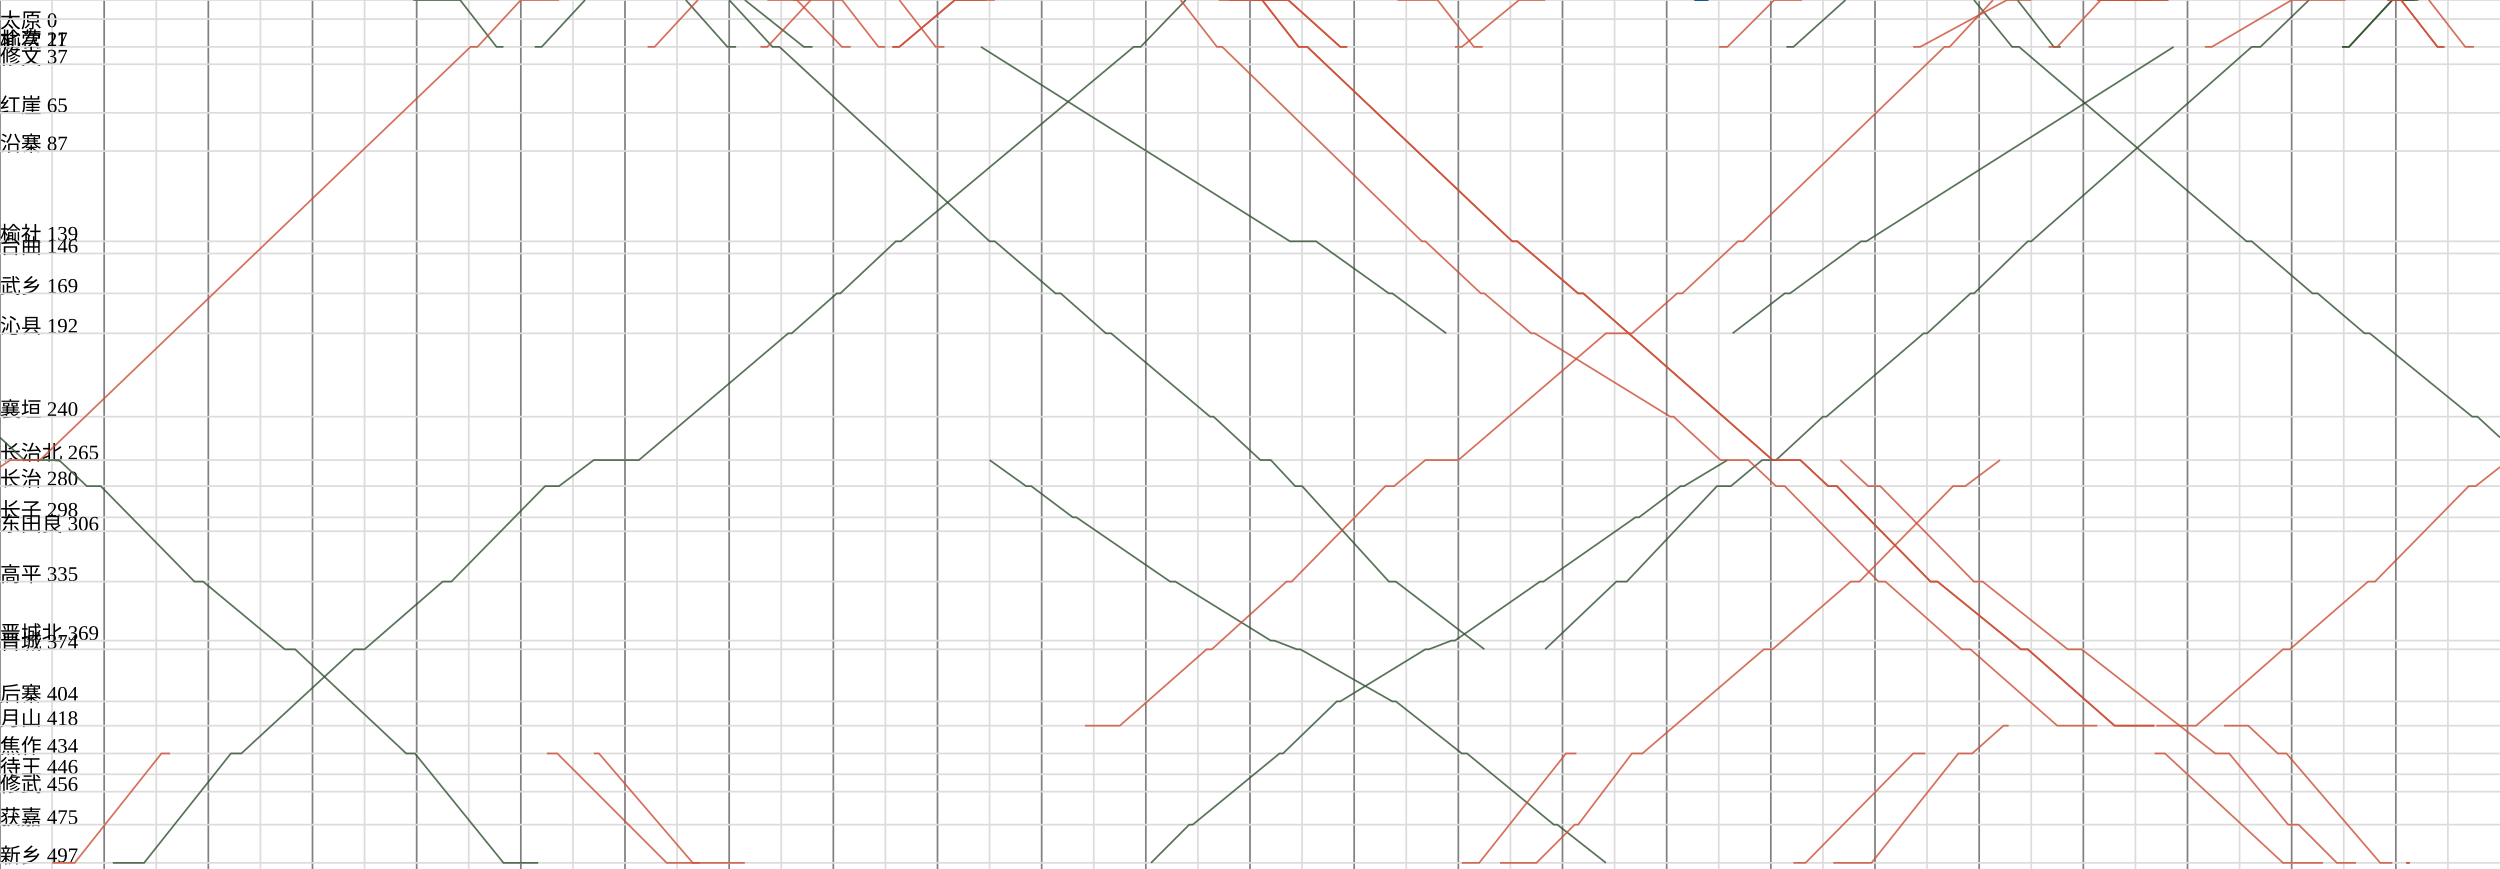
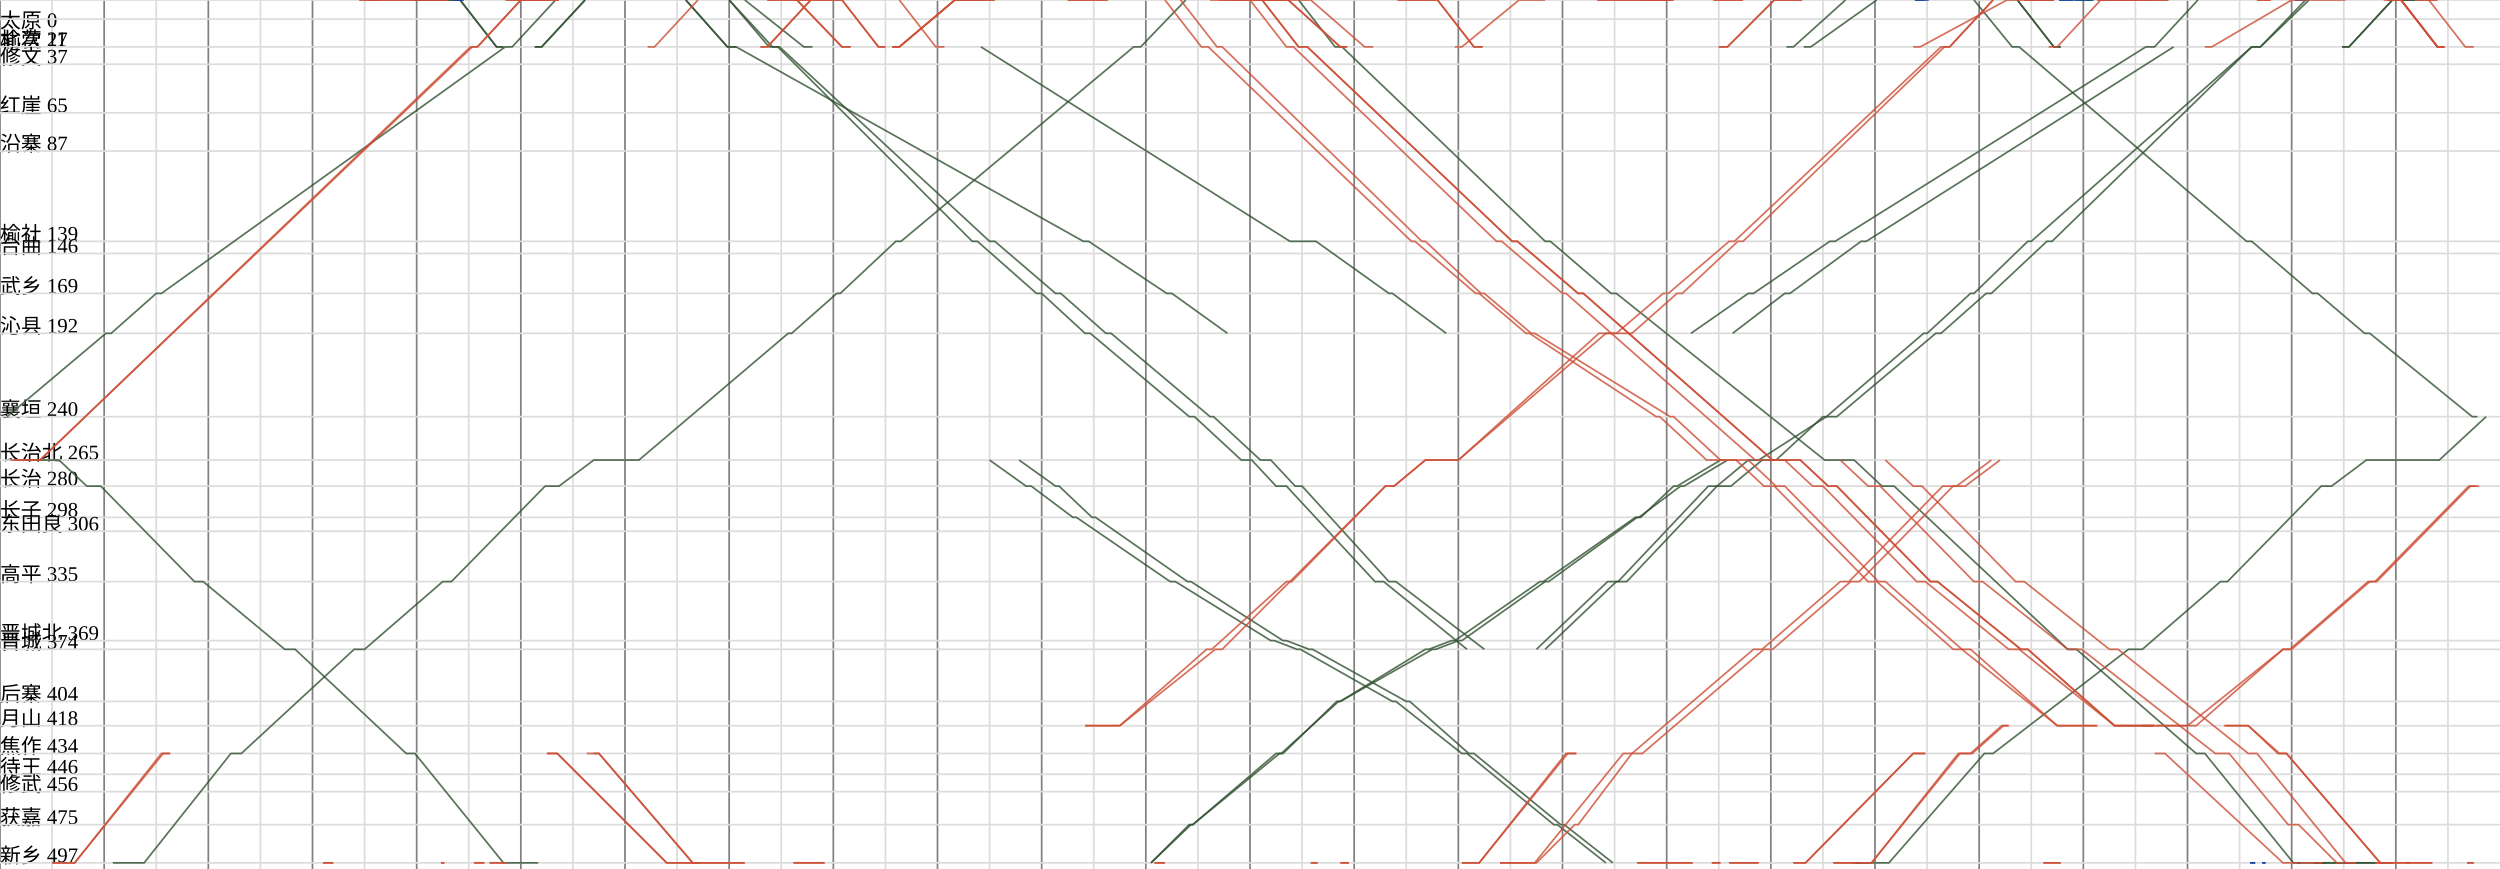
<svg xmlns="http://www.w3.org/2000/svg" width="1440" height="500" version="1.1">
  <style>
line,polyline {
  stroke-width:1
}
line.hour {
  stroke:rgb(128,128,128);
}
line.halfhour, line.station {
  stroke:rgb(220,220,220);
}
polyline {
  fill:none;opacity:0.8;
}
.polylineG {
  stroke:#3d668f;
}
.polylineD {
  stroke:#a80022;
}
.polylineC {
  stroke:#bf9540;
}
.polylineZ {
  stroke:#004a80;
}
.polylineT {
  stroke:#123da1;
}
.polylineK {
  stroke:#cc4c33;
}
.polyline1,
.polyline2,
.polyline3,
.polyline4,
.polyline5,
.polyline6,
.polyline7,
.polyline8,
.polyline9 {
  stroke: #305030
}
.temp{
  stroke-dasharray:10 2
}
.peak{
  stroke-dasharray:9 1 1 1
}
</style>
  <line class="hour" x1="0" y1="0" x2="0" y2="3000" />
  <line class="halfhour" x1="30" y1="0" x2="30" y2="3000" />
  <line class="hour" x1="60" y1="0" x2="60" y2="3000" />
  <line class="halfhour" x1="90" y1="0" x2="90" y2="3000" />
  <line class="hour" x1="120" y1="0" x2="120" y2="3000" />
  <line class="halfhour" x1="150" y1="0" x2="150" y2="3000" />
  <line class="hour" x1="180" y1="0" x2="180" y2="3000" />
  <line class="halfhour" x1="210" y1="0" x2="210" y2="3000" />
  <line class="hour" x1="240" y1="0" x2="240" y2="3000" />
  <line class="halfhour" x1="270" y1="0" x2="270" y2="3000" />
  <line class="hour" x1="300" y1="0" x2="300" y2="3000" />
  <line class="halfhour" x1="330" y1="0" x2="330" y2="3000" />
  <line class="hour" x1="360" y1="0" x2="360" y2="3000" />
  <line class="halfhour" x1="390" y1="0" x2="390" y2="3000" />
  <line class="hour" x1="420" y1="0" x2="420" y2="3000" />
  <line class="halfhour" x1="450" y1="0" x2="450" y2="3000" />
  <line class="hour" x1="480" y1="0" x2="480" y2="3000" />
  <line class="halfhour" x1="510" y1="0" x2="510" y2="3000" />
  <line class="hour" x1="540" y1="0" x2="540" y2="3000" />
  <line class="halfhour" x1="570" y1="0" x2="570" y2="3000" />
  <line class="hour" x1="600" y1="0" x2="600" y2="3000" />
  <line class="halfhour" x1="630" y1="0" x2="630" y2="3000" />
  <line class="hour" x1="660" y1="0" x2="660" y2="3000" />
  <line class="halfhour" x1="690" y1="0" x2="690" y2="3000" />
  <line class="hour" x1="720" y1="0" x2="720" y2="3000" />
  <line class="halfhour" x1="750" y1="0" x2="750" y2="3000" />
  <line class="hour" x1="780" y1="0" x2="780" y2="3000" />
  <line class="halfhour" x1="810" y1="0" x2="810" y2="3000" />
  <line class="hour" x1="840" y1="0" x2="840" y2="3000" />
  <line class="halfhour" x1="870" y1="0" x2="870" y2="3000" />
  <line class="hour" x1="900" y1="0" x2="900" y2="3000" />
  <line class="halfhour" x1="930" y1="0" x2="930" y2="3000" />
  <line class="hour" x1="960" y1="0" x2="960" y2="3000" />
  <line class="halfhour" x1="990" y1="0" x2="990" y2="3000" />
  <line class="hour" x1="1020" y1="0" x2="1020" y2="3000" />
  <line class="halfhour" x1="1050" y1="0" x2="1050" y2="3000" />
  <line class="hour" x1="1080" y1="0" x2="1080" y2="3000" />
  <line class="halfhour" x1="1110" y1="0" x2="1110" y2="3000" />
  <line class="hour" x1="1140" y1="0" x2="1140" y2="3000" />
  <line class="halfhour" x1="1170" y1="0" x2="1170" y2="3000" />
  <line class="hour" x1="1200" y1="0" x2="1200" y2="3000" />
  <line class="halfhour" x1="1230" y1="0" x2="1230" y2="3000" />
  <line class="hour" x1="1260" y1="0" x2="1260" y2="3000" />
  <line class="halfhour" x1="1290" y1="0" x2="1290" y2="3000" />
  <line class="hour" x1="1320" y1="0" x2="1320" y2="3000" />
  <line class="halfhour" x1="1350" y1="0" x2="1350" y2="3000" />
  <line class="hour" x1="1380" y1="0" x2="1380" y2="3000" />
  <line class="halfhour" x1="1410" y1="0" x2="1410" y2="3000" />
  <text x="0" y="16">太原 0</text>
  <line class="station" x1="0" y1="0" x2="1440" y2="0" />
  <text x="0" y="27">北营 11</text>
  <line class="station" x1="0" y1="11" x2="1440" y2="11" />
  <text x="0" y="27">榆次 27</text>
  <line class="station" x1="0" y1="27" x2="1440" y2="27" />
  <text x="0" y="37">修文 37</text>
  <line class="station" x1="0" y1="37" x2="1440" y2="37" />
  <text x="0" y="65">红崖 65</text>
  <line class="station" x1="0" y1="65" x2="1440" y2="65" />
  <text x="0" y="87">沿寨 87</text>
  <line class="station" x1="0" y1="87" x2="1440" y2="87" />
  <text x="0" y="139">榆社 139</text>
  <line class="station" x1="0" y1="139" x2="1440" y2="139" />
  <text x="0" y="146">台曲 146</text>
  <line class="station" x1="0" y1="146" x2="1440" y2="146" />
  <text x="0" y="169">武乡 169</text>
  <line class="station" x1="0" y1="169" x2="1440" y2="169" />
  <text x="0" y="192">沁县 192</text>
  <line class="station" x1="0" y1="192" x2="1440" y2="192" />
  <text x="0" y="240">襄垣 240</text>
  <line class="station" x1="0" y1="240" x2="1440" y2="240" />
  <text x="0" y="265">长治北 265</text>
  <line class="station" x1="0" y1="265" x2="1440" y2="265" />
  <text x="0" y="280">长治 280</text>
  <line class="station" x1="0" y1="280" x2="1440" y2="280" />
  <text x="0" y="298">长子 298</text>
  <line class="station" x1="0" y1="298" x2="1440" y2="298" />
  <text x="0" y="306">东田良 306</text>
  <line class="station" x1="0" y1="306" x2="1440" y2="306" />
  <text x="0" y="335">高平 335</text>
  <line class="station" x1="0" y1="335" x2="1440" y2="335" />
  <text x="0" y="369">晋城北 369</text>
  <line class="station" x1="0" y1="369" x2="1440" y2="369" />
  <text x="0" y="374">晋城 374</text>
  <line class="station" x1="0" y1="374" x2="1440" y2="374" />
  <text x="0" y="404">后寨 404</text>
  <line class="station" x1="0" y1="404" x2="1440" y2="404" />
  <text x="0" y="418">月山 418</text>
  <line class="station" x1="0" y1="418" x2="1440" y2="418" />
  <text x="0" y="434">焦作 434</text>
  <line class="station" x1="0" y1="434" x2="1440" y2="434" />
  <text x="0" y="446">待王 446</text>
  <line class="station" x1="0" y1="446" x2="1440" y2="446" />
  <text x="0" y="456">修武 456</text>
  <line class="station" x1="0" y1="456" x2="1440" y2="456" />
  <text x="0" y="475">获嘉 475</text>
  <line class="station" x1="0" y1="475" x2="1440" y2="475" />
  <text x="0" y="497">新乡 497</text>
  <line class="station" x1="0" y1="497" x2="1440" y2="497" />
-   <polyline name="_1551" class="polyline1" points="1137,0 1159,27 1163,27 1294,139 1297,139 1332,169 1335,169 1362,192 1365,192 1424,240 1427,240 1440,252 " />
-   <polyline name="_1551+1" class="polyline1" points="0,252 14,265 34,265 50,280 58,280 112,335 117,335 164,374 170,374 234,434 239,434 290,497 310,497 " />
-   <polyline name="_1552" class="polyline1" points="65,497 83,497 133,434 139,434 204,374 210,374 255,335 260,335 314,280 322,280 342,265 368,265 454,192 456,192 482,169 484,169 516,139 519,139 653,27 657,27 683,0 " />
-   <polyline name="_2095" class="polyline2" points="1162,0 1183,27 1187,27 " />
-   <polyline name="_2096" class="polyline2" points="308,27 312,27 337,0 " />
-   <polyline name="_2462" class="polyline2" points="238,0 265,0 286,27 290,27 " />
-   <polyline name="200410-0503_2464" class="polyline2" points="1349,27 1353,27 1378,0 1391,0 " />
-   <polyline name="200508-12_2464+0" class="polyline2" points="1349,27 1353,27 1378,0 1393,0 " />
-   <polyline name="_2673" class="polyline2" points="420,0 445,27 449,27 570,139 573,139 608,169 611,169 637,192 640,192 697,240 699,240 726,265 732,265 746,280 750,280 800,335 804,335 855,374 " />
-   <polyline name="_2674" class="polyline2" points="890,374 931,335 937,335 989,280 997,280 1015,265 1023,265 1050,240 1052,240 1108,192 1110,192 1135,169 1137,169 1168,139 1170,139 1297,27 1302,27 1330,0 " />
-   <polyline name="停200413-23_4611" class="polyline4" points="429,0 463,27 468,27 " />
-   <polyline name="停200413-23_4612" class="polyline4" points="1029,27 1033,27 1063,0 " />
-   <polyline name="_6034" class="polyline6" points="395,0 419,27 424,27 " />
-   <polyline name="_6905" class="polyline6" points="663,497 685,475 687,475 737,434 739,434 770,404 772,404 821,374 823,374 836,369 838,369 887,335 889,335 942,298 944,298 968,280 970,280 995,265 " />
-   <polyline name="_6907" class="polyline6" points="570,265 591,280 594,280 618,298 620,298 674,335 677,335 732,369 734,369 747,374 749,374 802,404 804,404 842,434 845,434 895,475 897,475 925,497 " />
-   <polyline name="_8171" class="polyline8" points="565,27 743,139 758,139 800,169 802,169 833,192 " />
-   <polyline name="_8172" class="polyline8" points="998,192 1028,169 1031,169 1072,139 1075,139 1252,27 " />
-   <polyline name="200410-12|27-0503_8818" class="polyline8" points="428,0 " />
-   <polyline name="200413-25_8818+0" class="polyline8" points="428,0 " />
-   <polyline name="200504-12_8818+0" class="polyline8" points="428,0 " />
-   <polyline name="200410-12|14-15|28-0512_Z356" class="polylineZ" points="976,0 984,0 " />
-   <polyline name="200416-27_Z356+0" class="polylineZ" points="976,0 984,0 " />
-   <polyline name="200414-0504_K158" class="polylineK" points="1386,497 1388,497 " />
-   <polyline name="停200414-0504_K158+0" class="polylineK" points="1386,497 1388,497 " />
+   <polyline name="200410-0514|0611-29_1551" class="polyline1" points="1137,0 1159,27 1163,27 1294,139 1297,139 1332,169 1335,169 1362,192 1365,192 1424,240 1427,240 " />
+   <polyline name="200411-0515|0612-30_1551+0" class="polyline1" points="14,265 34,265 50,280 58,280 112,335 117,335 164,374 170,374 234,434 239,434 290,497 310,497 " />
+   <polyline name="200713-21_1551+0" class="polyline1" points="748,0 769,27 773,27 890,139 893,139 928,169 931,169 1051,265 1068,265 1084,280 1091,280 1191,374 1196,374 1265,434 1270,434 1321,497 1340,497 " />
+   <polyline name="200411-0516_1552" class="polyline1" points="65,497 83,497 133,434 139,434 204,374 210,374 255,335 260,335 314,280 322,280 342,265 368,265 454,192 456,192 482,169 484,169 516,139 519,139 653,27 657,27 683,0 " />
+   <polyline name="200702-21_1552+0" class="polyline1" points="1067,497 1088,497 1143,434 1148,434 1226,374 1234,374 1279,335 1283,335 1337,280 1343,280 1363,265 1405,265 1432,240 " />
+   <polyline name="200703-22_1552+0" class="polyline1" points="4,240 61,192 64,192 90,169 93,169 291,27 295,27 320,0 " />
+   <polyline name="200410-0509|0601-20|22-29_2095" class="polyline2" points="1162,0 1183,27 1187,27 " />
+   <polyline name="200713-21_2095+0" class="polyline2" points="1162,0 1183,27 1187,27 " />
+   <polyline name="200411-0510|0623-30_2096" class="polyline2" points="308,27 312,27 337,0 " />
+   <polyline name="200703-10|13-22_2096+0" class="polyline2" points="308,27 312,27 337,0 " />
+   <polyline name="200410-24|0522|24|26|28|30|0601-30_2150" class="polyline2" points="1333,497 1369,497 " />
+   <polyline name="200701-21_2150+0" class="polyline2" points="1333,497 1369,497 " />
+   <polyline name="200411-0701_2462" class="polyline2" points="238,0 265,0 286,27 290,27 " />
+   <polyline name="200702-10|12-15_2462+0" class="polyline2" points="238,0 265,0 286,27 290,27 " />
+   <polyline name="200410-19_2464" class="polyline2" points="1349,27 1353,27 1378,0 1391,0 " />
+   <polyline name="200420-0721_2464+0" class="polyline2" points="1349,27 1353,27 1378,0 1393,0 " />
+   <polyline name="200410-0509|0601-20|22-29_2673" class="polyline2" points="420,0 445,27 449,27 570,139 573,139 608,169 611,169 637,192 640,192 697,240 699,240 726,265 732,265 746,280 750,280 800,335 804,335 855,374 " />
+   <polyline name="200713-21_2673+0" class="polyline2" points="420,0 443,27 448,27 560,139 563,139 597,169 600,169 625,192 628,192 685,240 688,240 715,265 721,265 735,280 741,280 792,335 797,335 845,374 " />
+   <polyline name="200410-24|0622-29_2674" class="polyline2" points="890,374 931,335 937,335 989,280 997,280 1015,265 1023,265 1050,240 1052,240 1108,192 1110,192 1135,169 1137,169 1168,139 1170,139 1297,27 1302,27 1330,0 " />
+   <polyline name="200701-21_2674+0" class="polyline2" points="885,374 926,335 932,335 984,280 989,280 1007,265 1013,265 1052,240 1058,240 1115,192 1118,192 1144,169 1147,169 1179,139 1182,139 1297,27 1302,27 1328,0 " />
+   <polyline name="!200510-14_4611" class="polyline4" points="429,0 463,27 468,27 " />
+   <polyline name="200410-0509|15-0630_4612" class="polyline4" points="1029,27 1033,27 1063,0 " />
+   <polyline name="200713-21_4612+0" class="polyline4" points="1039,27 1043,27 1081,0 " />
+   <polyline name="200410-19_4621" class="polyline4" points="475,0 " />
+   <polyline name="200420-0630_4621+0" class="polyline4" points="475,0 " />
+   <polyline name="200701-21_4621+0" class="polyline4" points="475,0 " />
+   <polyline name="200410-0509|0601-30_6034" class="polyline6" points="395,0 419,27 424,27 " />
+   <polyline name="200410-0630_6905" class="polyline6" points="663,497 685,475 687,475 737,434 739,434 770,404 772,404 821,374 823,374 836,369 838,369 887,335 889,335 942,298 944,298 968,280 970,280 995,265 " />
+   <polyline name="200701-21_6905+0" class="polyline6" points="663,497 686,475 687,475 735,434 738,434 771,404 772,404 825,374 827,374 840,369 842,369 890,335 892,335 943,298 945,298 964,280 966,280 991,265 " />
+   <polyline name="200410-0630_6907" class="polyline6" points="570,265 591,280 594,280 618,298 620,298 674,335 677,335 732,369 734,369 747,374 749,374 802,404 804,404 842,434 845,434 895,475 897,475 925,497 " />
+   <polyline name="200701-09|11-21_6907+0" class="polyline6" points="587,265 608,280 610,280 629,298 631,298 684,335 686,335 739,369 741,369 754,374 756,374 810,404 812,404 846,434 849,434 899,475 901,475 929,497 " />
+   <polyline name="200410-0630_8171" class="polyline8" points="565,27 743,139 758,139 800,169 802,169 833,192 " />
+   <polyline name="200713-21_8171+0" class="polyline8" points="395,0 419,27 424,27 624,139 627,139 672,169 675,169 707,192 " />
+   <polyline name="200410-0630_8172" class="polyline8" points="998,192 1028,169 1031,169 1072,139 1075,139 1252,27 " />
+   <polyline name="200713-21_8172+0" class="polyline8" points="974,192 1007,169 1010,169 1054,139 1057,139 1236,27 1241,27 1266,0 " />
+   <polyline name="200410-0618|22-30_Z55" class="polylineZ" points="1195,0 1206,0 " />
+   <polyline name="200701-21_Z55+0" class="polylineZ" points="1195,0 1205,0 " />
+   <polyline name="200410-0630_Z161" class="polylineZ" points="1069,497 1072,497 " />
+   <polyline name="200701-21_Z161+0" class="polylineZ" points="1069,497 1072,497 " />
+   <polyline name="200410-0620|22-30_T7" class="polylineT" points="1322,0 1329,0 " />
+   <polyline name="200701-21_T7+0" class="polylineT" points="1322,0 1328,0 " />
+   <polyline name="200410-0620|22-30_T9" class="polylineT" points="1296,497 1299,497 " />
+   <polyline name="200701-09|11-21_T9+0" class="polylineT" points="1296,497 1299,497 " />
+   <polyline name="200410-24|0622-28_T41" class="polylineT" points="1186,0 1195,0 " />
+   <polyline name="200701-21_T41+0" class="polylineT" points="1186,0 1194,0 " />
+   <polyline name="200411-0510|0623-28|0701_T42" class="polylineT" points="261,0 267,0 " />
+   <polyline name="200702-22_T42+0" class="polylineT" points="261,0 267,0 " />
+   <polyline name="200410-24_T49" class="polylineT" points="1323,497 1325,497 " />
+   <polyline name="200701-09|11-16_T49+0" class="polylineT" points="1323,497 1325,497 " />
+   <polyline name="200410-23|0612-30_T58" class="polylineT" points="1350,497 1354,497 " />
+   <polyline name="200701-21_T58+0" class="polylineT" points="1350,497 1354,497 " />
+   <polyline name="200410-0619|22-30_T175" class="polylineT" points="1103,0 1111,0 " />
+   <polyline name="200701-21_T175+0" class="polylineT" points="1103,0 1109,0 " />
+   <polyline name="200410-0630_T252" class="polylineT" points="1303,497 1305,497 " />
+   <polyline name="200701-21_T252+0" class="polylineT" points="1303,497 1305,497 " />
+   <polyline name="200410-24|0512-22|0622-29_K21" class="polylineK" points="986,497 991,497 " />
+   <polyline name="200703-21_K21+0" class="polylineK" points="986,497 991,497 " />
+   <polyline name="200410-0630_K117" class="polylineK" points="1177,497 1187,497 " />
+   <polyline name="200701-09|11-21_K117+0" class="polylineK" points="1177,497 1187,497 " />
+   <polyline name="200411-0701_K158" class="polylineK" points="1386,497 1388,497 " />
+   <polyline name="200702-22_K158+0" class="polylineK" points="1386,497 1388,497 " />
+   <polyline name="200410-24|0619|22-29_K183" class="polylineK" points="1368,497 1401,497 " />
+   <polyline name="200701-21_K183+0" class="polylineK" points="1368,497 1401,497 " />
+   <polyline name="200410-0630_K213" class="polylineK" points="1392,0 1404,0 " />
+   <polyline name="200701-21_K213+0" class="polylineK" points="1392,0 1404,0 " />
+   <polyline name="200410-0630_K214" class="polylineK" points="1300,0 1308,0 " />
+   <polyline name="200701-21_K214+0" class="polylineK" points="1300,0 1308,0 " />
  <polyline name="_K237" class="polylineK" points="1399,0 1420,27 1425,27 " />
  <polyline name="_K238" class="polylineK" points="373,27 377,27 402,0 " />
-   <polyline name="_K269" class="polylineK" points="842,497 852,497 902,434 908,434 " />
-   <polyline name="_K270" class="polylineK" points="1281,418 1295,418 1312,434 1317,434 1371,497 1378,497 " />
-   <polyline name="_K473" class="polylineK" points="30,497 43,497 93,434 98,434 " />
-   <polyline name="_K474" class="polylineK" points="315,434 321,434 384,497 403,497 " />
-   <polyline name="_K589" class="polylineK" points="1056,497 1078,497 1128,434 1136,434 1154,418 1157,418 " />
-   <polyline name="_K590" class="polylineK" points="1241,434 1247,434 1315,497 1338,497 " />
-   <polyline name="_K604" class="polylineK" points="1102,27 1106,27 1156,0 1170,0 " />
-   <polyline name="_K609" class="polylineK" points="457,0 485,0 506,27 510,27 " />
+   <polyline name="200411-0701_K257" class="polylineK" points="186,497 192,497 " />
+   <polyline name="200702-22_K257+0" class="polylineK" points="186,497 192,497 " />
+   <polyline name="200411-0510|30-0701_K262" class="polylineK" points="457,497 475,497 " />
+   <polyline name="200702-22_K262+0" class="polylineK" points="457,497 475,497 " />
+   <polyline name="200410-24|0512|14|16|18|20|22|24|26|28|30|0601|03|05|07|09|11|13|15|17|19|22-29_K269" class="polylineK" points="842,497 852,497 902,434 908,434 " />
+   <polyline name="200701-21_K269+0" class="polylineK" points="842,497 852,497 903,434 908,434 " />
+   <polyline name="200410-24|0511|13|15|17|19|21|23|25|27|29|31-0616|18|22-30_K270" class="polylineK" points="1281,418 1295,418 1312,434 1317,434 1371,497 1378,497 " />
+   <polyline name="200701-21_K270+0" class="polylineK" points="1282,418 1295,418 1313,434 1317,434 1371,497 1378,497 " />
+   <polyline name="200411-0523|0623-0701_K473" class="polylineK" points="30,497 43,497 93,434 98,434 " />
+   <polyline name="200702-22_K473+0" class="polylineK" points="30,497 43,497 94,434 98,434 " />
+   <polyline name="200412-0604|24-0701_K474" class="polylineK" points="315,434 321,434 384,497 403,497 " />
+   <polyline name="200703-23_K474+0" class="polylineK" points="315,434 321,434 384,497 403,497 " />
+   <polyline name="200623-30_K522" class="polylineK" points="484,0 " />
+   <polyline name="200703|10-22_K522+0" class="polylineK" points="484,0 " />
+   <polyline name="200704-07_K522+0" class="polylineK" points="484,0 " />
+   <polyline name="200410-0620|22-30_K589" class="polylineK" points="1056,497 1078,497 1128,434 1136,434 1154,418 1157,418 " />
+   <polyline name="200701-21_K589+0" class="polylineK" points="1056,497 1078,497 1129,434 1135,434 1153,418 1157,418 " />
+   <polyline name="!200711_K590" class="polylineK" points="1241,434 1247,434 1315,497 1338,497 " />
+   <polyline name="200411-0701_K598" class="polylineK" points="755,497 759,497 " />
+   <polyline name="200702-10|12-22_K598+0" class="polylineK" points="755,497 759,497 " />
+   <polyline name="200411-27|29|0501|03|05|07|09|11|13-0701_K600" class="polylineK" points="772,497 777,497 " />
+   <polyline name="200702-22_K600+0" class="polylineK" points="772,497 777,497 " />
+   <polyline name="200411-19_K601" class="polylineK" points="498,0 " />
+   <polyline name="200420-24|0506-0602_K601+0" class="polylineK" points="498,0 " />
+   <polyline name="200710|13-22_K601+0" class="polylineK" points="497,0 " />
+   <polyline name="200411-24|0506-0620_K603" class="polylineK" points="207,0 218,0 " />
+   <polyline name="200710|13-22_K603+0" class="polylineK" points="207,0 218,0 " />
+   <polyline name="!200619-21_K604" class="polylineK" points="1102,27 1106,27 1156,0 1170,0 " />
+   <polyline name="200411-0701_K609" class="polylineK" points="457,0 485,0 506,27 510,27 " />
+   <polyline name="200702-22_K609+0" class="polylineK" points="457,0 485,0 506,27 510,27 " />
  <polyline name="_K610" class="polylineK" points="1270,27 1274,27 1320,0 1351,0 " />
-   <polyline name="200410-0503_K671" class="polylineK" points="1375,0 1383,0 1404,27 1408,27 " />
-   <polyline name="200504-12_K671+0" class="polylineK" points="1375,0 1383,0 1404,27 1408,27 " />
-   <polyline name="200411-0503_K672" class="polylineK" points="514,27 518,27 550,0 568,0 " />
-   <polyline name="200420-0513_K672+0" class="polylineK" points="514,27 518,27 550,0 573,0 " />
+   <polyline name="200410-19_K671" class="polylineK" points="1375,0 1383,0 1404,27 1408,27 " />
+   <polyline name="200420-0624_K671+0" class="polylineK" points="1375,0 1383,0 1404,27 1408,27 " />
+   <polyline name="200625-30_K671+0" class="polylineK" points="1375,0 1383,0 1404,27 1408,27 " />
+   <polyline name="200713-21_K671+0" class="polylineK" points="1373,0 1383,0 1404,27 1408,27 " />
+   <polyline name="200411-19_K672" class="polylineK" points="514,27 518,27 550,0 568,0 " />
+   <polyline name="200420-0701_K672+0" class="polylineK" points="514,27 518,27 550,0 573,0 " />
+   <polyline name="200702-22_K672+0" class="polylineK" points="514,27 518,27 550,0 573,0 " />
  <polyline name="_K689" class="polylineK" points="518,0 539,27 544,27 " />
-   <polyline name="_K690" class="polylineK" points="438,27 442,27 467,0 " />
-   <polyline name="200410-0503_K731" class="polylineK" points="1208,0 1249,0 " />
-   <polyline name="200504-12_K731+0" class="polylineK" points="1208,0 1249,0 " />
+   <polyline name="200411-0620|23-0701_K690" class="polylineK" points="438,27 442,27 467,0 " />
+   <polyline name="200702-10|12-22_K690+0" class="polylineK" points="438,27 442,27 467,0 " />
+   <polyline name="200410-19_K731" class="polylineK" points="1208,0 1249,0 " />
+   <polyline name="200420-0721_K731+0" class="polylineK" points="1208,0 1249,0 " />
+   <polyline name="200410-24|0622-30_K817" class="polylineK" points="943,497 975,497 " />
+   <polyline name="200701-09|11-21_K817+0" class="polylineK" points="943,497 975,497 " />
+   <polyline name="200411-25|0623-27_K819" class="polylineK" points="273,497 279,497 " />
+   <polyline name="200702-10|12-22_K819+0" class="polylineK" points="273,497 279,497 " />
  <polyline name="_K866" class="polylineK" points="1180,27 1185,27 1210,0 1240,0 " />
-   <polyline name="_K868" class="polylineK" points="442,0 459,0 485,27 490,27 " />
-   <polyline name="_K903" class="polylineK" points="680,0 701,27 704,27 819,139 821,139 853,169 855,169 882,192 884,192 962,240 964,240 991,265 1007,265 1023,280 1028,280 1082,335 1086,335 1130,374 1135,374 1185,418 1208,418 " />
-   <polyline name="_K904" class="polylineK" points="625,418 645,418 695,374 698,374 741,335 744,335 798,280 803,280 821,265 840,265 925,192 940,192 966,169 969,169 1001,139 1004,139 1120,27 1123,27 1148,0 " />
-   <polyline name="_K960" class="polylineK" points="805,0 828,0 849,27 854,27 " />
-   <polyline name="_K962" class="polylineK" points="990,27 995,27 1022,0 1038,0 " />
-   <polyline name="_K1163" class="polylineK" points="864,497 885,497 907,475 909,475 940,434 946,434 1016,374 1021,374 1066,335 1071,335 1125,280 1132,280 1152,265 " />
-   <polyline name="_K1165" class="polylineK" points="1060,265 1076,280 1083,280 1137,335 1142,335 1191,374 1199,374 1276,434 1284,434 1318,475 1324,475 1346,497 1357,497 " />
-   <polyline name="200410-0503_K1365" class="polylineK" points="708,0 727,0 748,27 753,27 871,139 874,139 909,169 912,169 1021,265 1037,265 1053,280 1058,280 1112,335 1116,335 1164,374 1168,374 1218,418 1241,418 " />
-   <polyline name="200504-12_K1365+0" class="polylineK" points="702,0 727,0 748,27 753,27 871,139 874,139 909,169 912,169 1021,265 1037,265 1053,280 1058,280 1112,335 1116,335 1164,374 1168,374 1218,418 1241,418 " />
-   <polyline name="_K1366" class="polylineK" points="1242,418 1265,418 1315,374 1319,374 1364,335 1368,335 1422,280 1426,280 1440,269 " />
-   <polyline name="_K1366+1" class="polylineK" points="0,269 6,265 23,265 271,27 275,27 300,0 322,0 " />
-   <polyline name="_K2286" class="polylineK" points="342,434 345,434 399,497 429,497 " />
-   <polyline name="_K2288" class="polylineK" points="1033,497 1040,497 1102,434 1109,434 " />
-   <polyline name="200410-0503_K7807" class="polylineK" points="727,0 742,0 772,27 776,27 " />
-   <polyline name="200504-12_K7807+0" class="polylineK" points="722,0 742,0 772,27 776,27 " />
+   <polyline name="200411-0701_K868" class="polylineK" points="442,0 459,0 485,27 490,27 " />
+   <polyline name="200702-10|12-22_K868+0" class="polylineK" points="442,0 459,0 485,27 490,27 " />
+   <polyline name="200410-0619|22-29_K884" class="polylineK" points="1298,0 " />
+   <polyline name="200620-21|30_K884+0" class="polylineK" points="1298,0 " />
+   <polyline name="200713-21_K884+0" class="polylineK" points="1298,0 " />
+   <polyline name="200410-0629_K891" class="polylineK" points="946,0 964,0 " />
+   <polyline name="200713-21_K891+0" class="polylineK" points="946,0 964,0 " />
+   <polyline name="200411-0701_K892" class="polylineK" points="987,0 1004,0 " />
+   <polyline name="200702-22_K892+0" class="polylineK" points="987,0 1004,0 " />
+   <polyline name="200410-0630_K903" class="polylineK" points="680,0 701,27 704,27 819,139 821,139 853,169 855,169 882,192 884,192 962,240 964,240 991,265 1007,265 1023,280 1028,280 1082,335 1086,335 1130,374 1135,374 1185,418 1208,418 " />
+   <polyline name="200716-21_K903+0" class="polylineK" points="671,0 692,27 696,27 813,139 815,139 850,169 852,169 879,192 881,192 954,240 956,240 983,265 1000,265 1016,280 1022,280 1076,335 1081,335 1125,374 1130,374 1185,418 1208,418 " />
+   <polyline name="200411-25|0501-0701_K904" class="polylineK" points="625,418 645,418 695,374 698,374 741,335 744,335 798,280 803,280 821,265 840,265 925,192 940,192 966,169 969,169 1001,139 1004,139 1120,27 1123,27 1148,0 " />
+   <polyline name="200702-22_K904+0" class="polylineK" points="625,418 645,418 700,374 704,374 798,280 803,280 821,265 840,265 921,192 931,192 958,169 961,169 996,139 999,139 1118,27 1123,27 1148,0 " />
+   <polyline name="200411-25|0623-0701_K960" class="polylineK" points="805,0 828,0 849,27 854,27 " />
+   <polyline name="200702-17_K960+0" class="polylineK" points="805,0 828,0 849,27 854,27 " />
+   <polyline name="200410-0509|0601-30_K962" class="polylineK" points="990,27 995,27 1022,0 1038,0 " />
+   <polyline name="200713-21_K962+0" class="polylineK" points="990,27 995,27 1022,0 1038,0 " />
+   <polyline name="200410-24|0623-29_K967" class="polylineK" points="996,497 1013,497 " />
+   <polyline name="200703-21_K967+0" class="polylineK" points="996,497 1013,497 " />
+   <polyline name="200412-0702_K1082" class="polylineK" points="615,0 638,0 " />
+   <polyline name="200703-11|13-23_K1082+0" class="polylineK" points="615,0 638,0 " />
+   <polyline name="200410-0519_K1115" class="polylineK" points="1166,0 1183,0 " />
+   <polyline name="200520-0620|22-30_K1115+0" class="polylineK" points="1166,0 1183,0 " />
+   <polyline name="200701-21_K1115+0" class="polylineK" points="1166,0 1183,0 " />
+   <polyline name="200411-0620|23-0701_K1117" class="polylineK" points="291,0 316,0 " />
+   <polyline name="200702-10|12-22_K1117+0" class="polylineK" points="292,0 316,0 " />
+   <polyline name="200410-0630_K1163" class="polylineK" points="864,497 885,497 907,475 909,475 940,434 946,434 1016,374 1021,374 1066,335 1071,335 1125,280 1132,280 1152,265 " />
+   <polyline name="200701-21_K1163+0" class="polylineK" points="864,497 884,497 935,434 940,434 1010,374 1015,374 1060,335 1065,335 1119,280 1127,280 1147,265 " />
+   <polyline name="200410-0630_K1165" class="polylineK" points="1060,265 1076,280 1083,280 1137,335 1142,335 1191,374 1199,374 1276,434 1284,434 1318,475 1324,475 1346,497 1357,497 " />
+   <polyline name="200701-09|11-21_K1165+0" class="polylineK" points="1086,265 1102,280 1107,280 1161,335 1166,335 1215,374 1220,374 1295,434 1300,434 1351,497 1357,497 " />
+   <polyline name="200410-24|0503|05|07|09|11|13-0630_K1276" class="polylineK" points="1421,497 1425,497 " />
+   <polyline name="200701-21_K1276+0" class="polylineK" points="1421,497 1425,497 " />
+   <polyline name="200411-0701_K1278" class="polylineK" points="254,497 256,497 " />
+   <polyline name="200702-22_K1278+0" class="polylineK" points="254,497 256,497 " />
+   <polyline name="200411-0603|05|07|09|11|13|15|17|19|21|23-29|0701_K1285" class="polylineK" points="213,0 258,0 " />
+   <polyline name="200721_K1285+0" class="polylineK" points="213,0 258,0 " />
+   <polyline name="200411-0701_K1332" class="polylineK" points="920,0 963,0 " />
+   <polyline name="200702-22_K1332+0" class="polylineK" points="920,0 962,0 " />
+   <polyline name="200411-0516|0623-0701_K1363" class="polylineK" points="282,497 292,497 " />
+   <polyline name="200702-10|12-22_K1363+0" class="polylineK" points="282,497 290,497 " />
+   <polyline name="200410-19_K1365" class="polylineK" points="708,0 727,0 748,27 753,27 871,139 874,139 909,169 912,169 1021,265 1037,265 1053,280 1058,280 1112,335 1116,335 1164,374 1168,374 1218,418 1241,418 " />
+   <polyline name="200420-0509|0601-20|22-29_K1365+0" class="polylineK" points="702,0 727,0 748,27 753,27 871,139 874,139 909,169 912,169 1021,265 1037,265 1053,280 1058,280 1112,335 1116,335 1164,374 1168,374 1218,418 1241,418 " />
+   <polyline name="200713-21_K1365+0" class="polylineK" points="697,0 720,0 741,27 745,27 862,139 865,139 900,169 902,169 1011,265 1028,265 1044,280 1050,280 1104,335 1109,335 1157,374 1163,374 1218,418 1241,418 " />
+   <polyline name="200410-0601|22-29_K1366" class="polylineK" points="1242,418 1265,418 1315,374 1319,374 1364,335 1368,335 1422,280 1426,280 " />
+   <polyline name="200411-0602|23-30_K1366+0" class="polylineK" points="6,265 23,265 271,27 275,27 300,0 322,0 " />
+   <polyline name="200702|05-09|11-21_K1366+0" class="polylineK" points="1234,418 1260,418 1315,374 1320,374 1365,335 1369,335 1423,280 1428,280 " />
+   <polyline name="200703|06-10|12-22_K1366+0" class="polylineK" points="8,265 23,265 272,27 275,27 300,0 322,0 " />
+   <polyline name="200412-0607|12-0701_K2286" class="polylineK" points="342,434 345,434 399,497 429,497 " />
+   <polyline name="200705-23_K2286+0" class="polylineK" points="338,434 345,434 399,497 429,497 " />
+   <polyline name="200411-0508|0601|23-30_K2288" class="polylineK" points="1033,497 1040,497 1102,434 1109,434 " />
+   <polyline name="200702-22_K2288+0" class="polylineK" points="1033,497 1040,497 1102,434 1109,434 " />
+   <polyline name="200410-19_K7803" class="polylineK" points="1111,0 " />
+   <polyline name="200420-0617|19-30_K7803+0" class="polylineK" points="1111,0 " />
+   <polyline name="200713-21_K7803+0" class="polylineK" points="1111,0 " />
+   <polyline name="200410-19_K7807" class="polylineK" points="727,0 742,0 772,27 776,27 " />
+   <polyline name="200420-0630_K7807+0" class="polylineK" points="722,0 742,0 772,27 776,27 " />
+   <polyline name="200713-21_K7807+0" class="polylineK" points="722,0 755,0 786,27 791,27 " />
  <polyline name="_K7808" class="polylineK" points="838,27 842,27 875,0 890,0 " />
+   <polyline name="200410-19_K7821" class="polylineK" points="975,0 " />
+   <polyline name="200420-0630_K7821+0" class="polylineK" points="975,0 " />
+   <polyline name="200713-21_K7821+0" class="polylineK" points="975,0 " />
+   <polyline name="200410-0630_K7968" class="polylineK" points="665,497 671,497 " />
+   <polyline name="200701-21_K7968+0" class="polylineK" points="665,497 671,497 " />
</svg>
